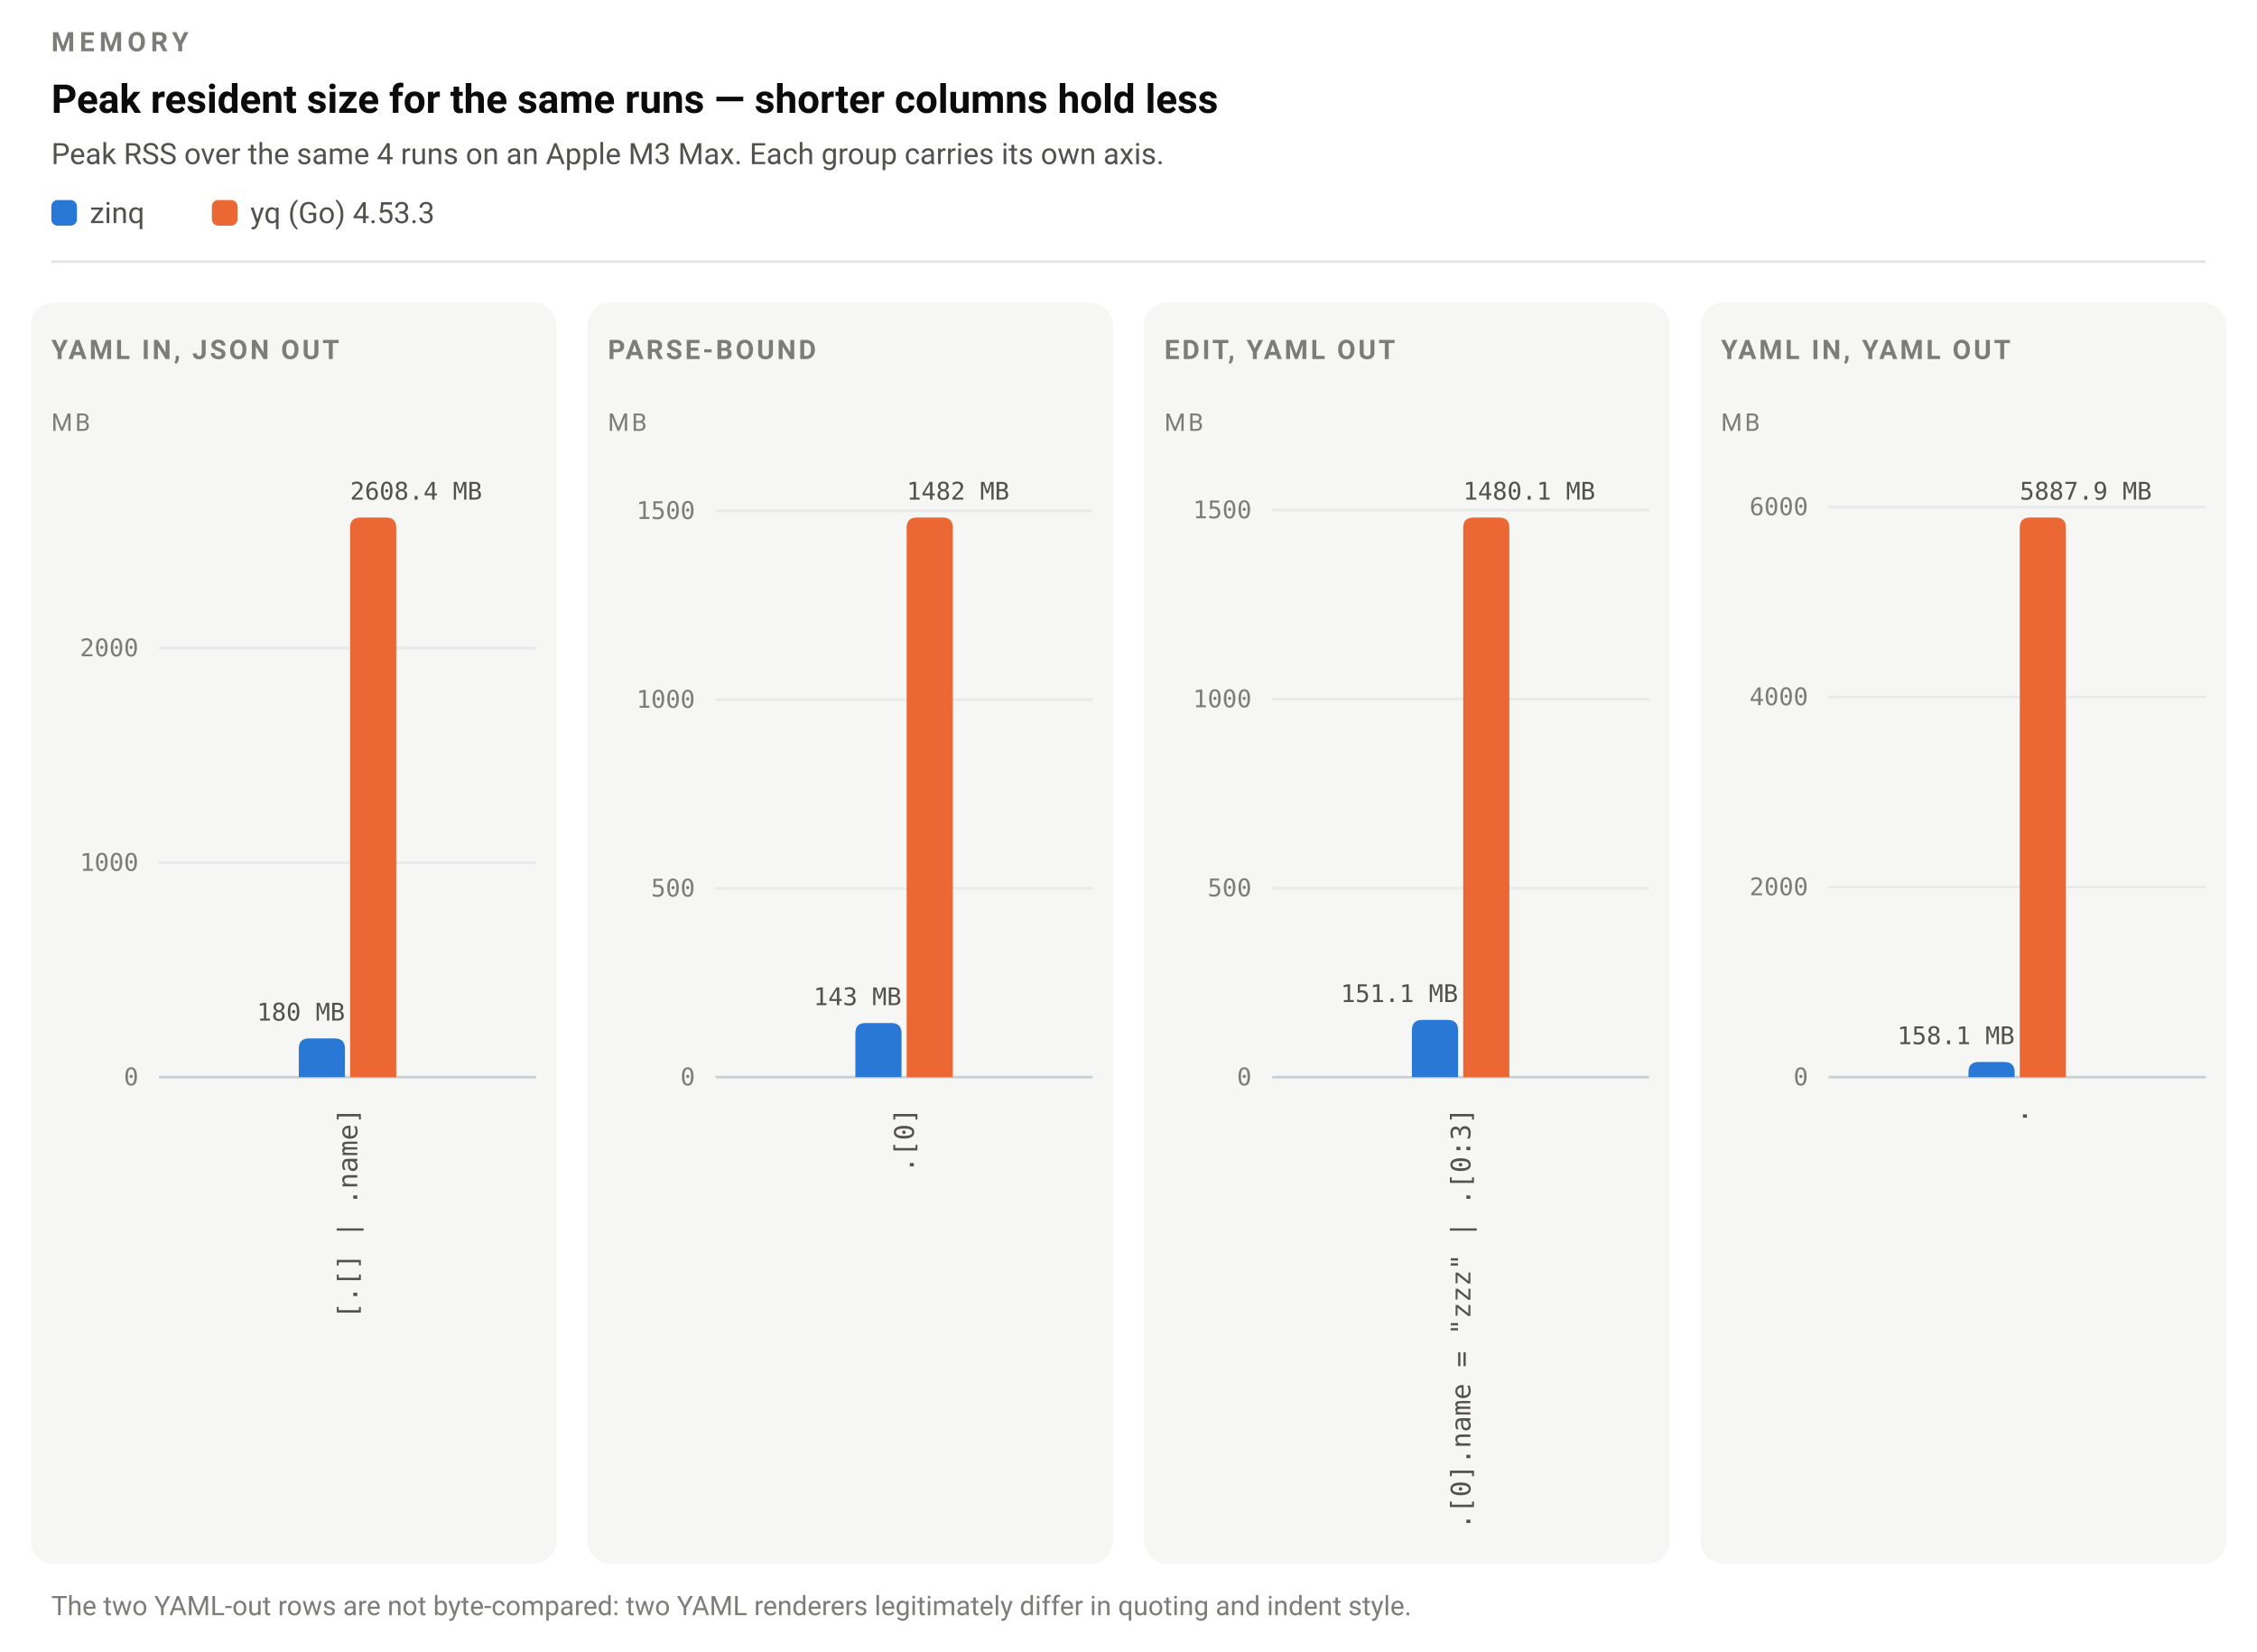
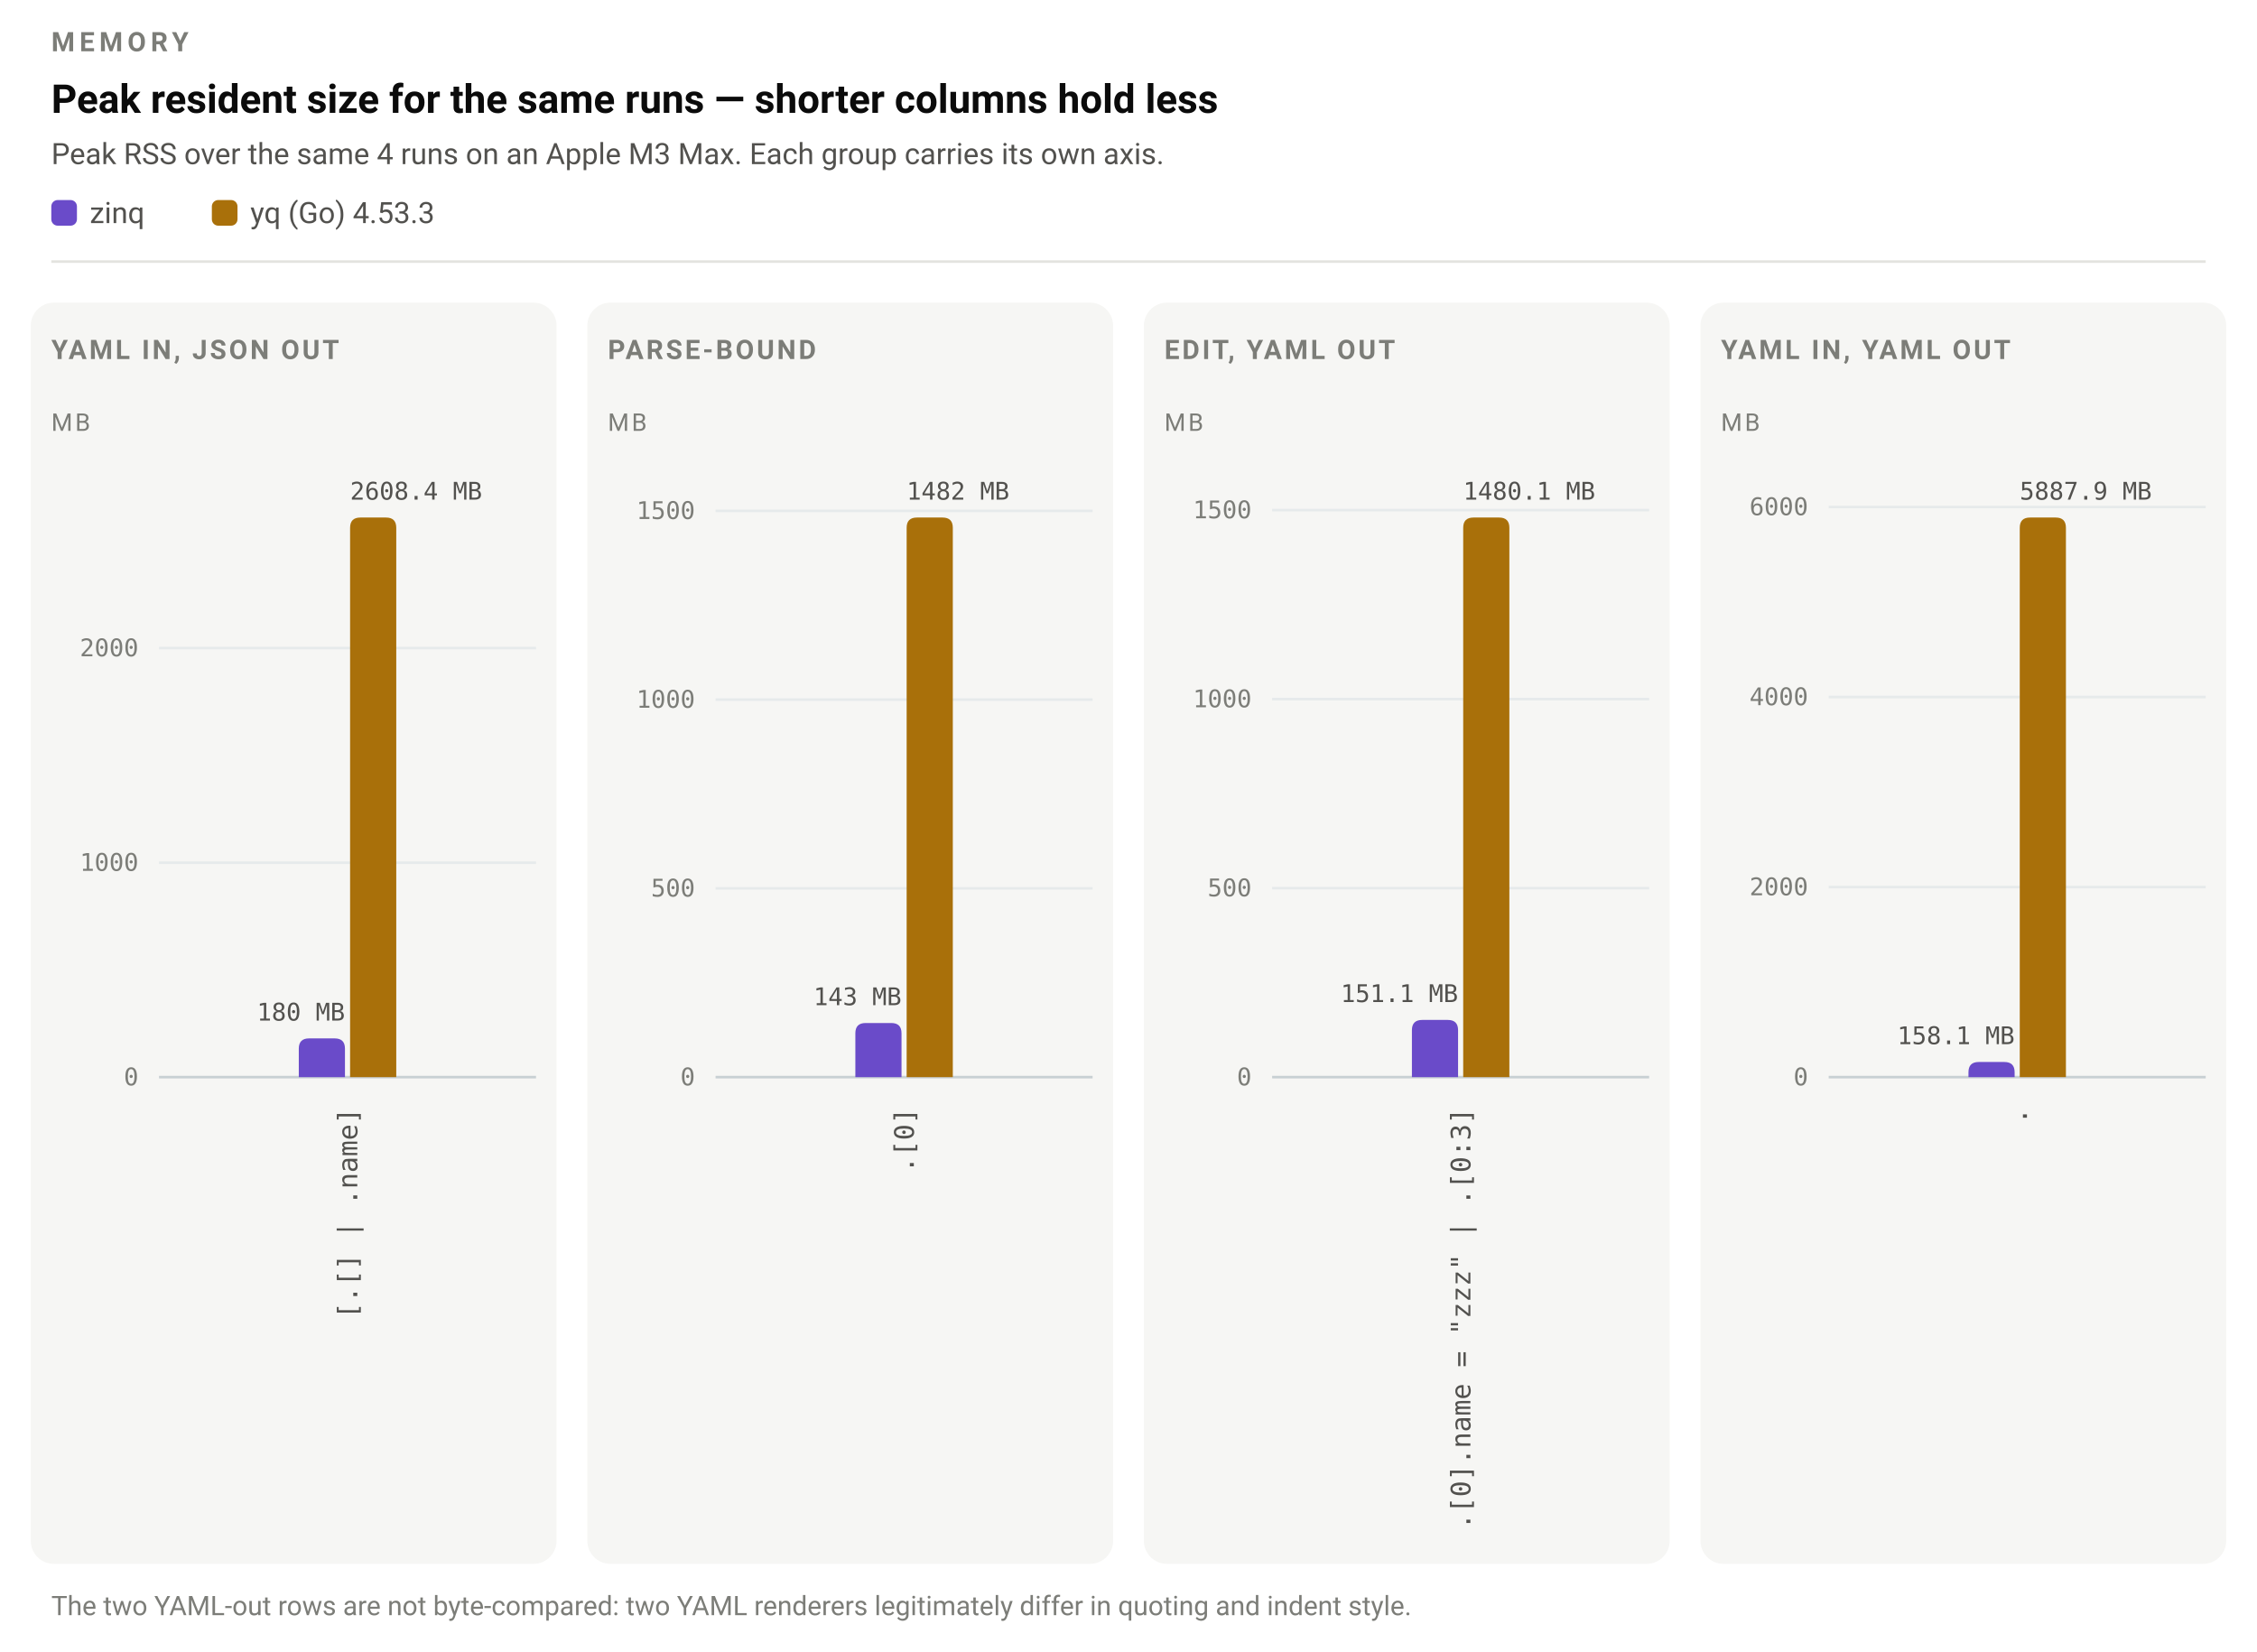
<svg xmlns="http://www.w3.org/2000/svg" width="880" height="644" viewBox="0 0 880 644" role="img" aria-label="Peak resident memory for the same 4 runs, zinq against yq (Go) 4.53.3. zinq is ahead on all 4 for memory held.">
  <text x="20" y="20" font-family="ui-sans-serif, system-ui, -apple-system, Segoe UI, Roboto, sans-serif" font-size="10.5" font-weight="600" letter-spacing="1.8" fill="#7c7d78">MEMORY</text>
  <text x="20" y="44" font-family="ui-sans-serif, system-ui, -apple-system, Segoe UI, Roboto, sans-serif" font-size="15.5" font-weight="600" fill="#0b0b0b">Peak resident size for the same runs — shorter columns hold less</text>
  <text x="20" y="64" font-family="ui-sans-serif, system-ui, -apple-system, Segoe UI, Roboto, sans-serif" font-size="11.5" fill="#52514e">Peak RSS over the same 4 runs on an Apple M3 Max. Each group carries its own axis.</text>
-   <rect x="20" y="78" width="10" height="10" rx="2.5" fill="#2a78d6" />
+   <rect x="20" y="78" width="10" height="10" rx="2.5" fill="#6a4bc9" />
  <text x="35" y="87" font-family="ui-sans-serif, system-ui, -apple-system, Segoe UI, Roboto, sans-serif" font-size="11.5" fill="#52514e">zinq</text>
-   <rect x="82.6" y="78" width="10" height="10" rx="2.5" fill="#eb6834" />
+   <rect x="82.6" y="78" width="10" height="10" rx="2.5" fill="#a9700a" />
  <text x="97.6" y="87" font-family="ui-sans-serif, system-ui, -apple-system, Segoe UI, Roboto, sans-serif" font-size="11.5" fill="#52514e">yq (Go) 4.53.3</text>
  <line x1="20" y1="102" x2="860" y2="102" stroke="#e3e3df" stroke-width="1" />
  <rect x="12.0" y="118" width="205.0" height="491.8" rx="9" fill="#f6f6f4" />
  <text x="20" y="140" font-family="ui-sans-serif, system-ui, -apple-system, Segoe UI, Roboto, sans-serif" font-size="10.5" font-weight="600" letter-spacing="1" fill="#7c7d78">YAML IN, JSON OUT</text>
  <text x="20" y="168" font-family="ui-sans-serif, system-ui, -apple-system, Segoe UI, Roboto, sans-serif" font-size="9.5" letter-spacing="1" fill="#7c7d78">MB</text>
  <text x="54" y="423.2" font-family="ui-monospace, SFMono-Regular, Menlo, Consolas, monospace" font-size="9.5" text-anchor="end" fill="#7c7d78">0</text>
  <line x1="62.0" y1="336.4" x2="209.0" y2="336.4" stroke="#e6eaeb" stroke-width="1" />
  <text x="54" y="339.554" font-family="ui-monospace, SFMono-Regular, Menlo, Consolas, monospace" font-size="9.5" text-anchor="end" fill="#7c7d78">1000</text>
  <line x1="62.0" y1="252.7" x2="209.0" y2="252.7" stroke="#e6eaeb" stroke-width="1" />
  <text x="54" y="255.908" font-family="ui-monospace, SFMono-Regular, Menlo, Consolas, monospace" font-size="9.5" text-anchor="end" fill="#7c7d78">2000</text>
  <line x1="62.0" y1="420.0" x2="209.0" y2="420.0" stroke="#c8d0d3" stroke-width="1" />
-   <path d="M116.5 420.0L116.5 408.9Q116.5 404.9 120.5 404.9L130.5 404.9Q134.5 404.9 134.5 408.9L134.5 420.0Z" fill="#2a78d6" />
-   <path d="M136.5 420.0L136.5 205.8Q136.5 201.8 140.5 201.8L150.5 201.8Q154.5 201.8 154.5 205.8L154.5 420.0Z" fill="#eb6834" />
+   <path d="M116.5 420.0L116.5 408.9Q116.5 404.9 120.5 404.9L130.5 404.9Q134.5 404.9 134.5 408.9L134.5 420.0Z" fill="#6a4bc9" />
+   <path d="M136.5 420.0L136.5 205.8Q136.5 201.8 140.5 201.8L150.5 201.8Q154.5 201.8 154.5 205.8L154.5 420.0Z" fill="#a9700a" />
  <text x="134.5" y="397.944" font-family="ui-monospace, SFMono-Regular, Menlo, Consolas, monospace" font-size="9.5" text-anchor="end" fill="#52514e">180 MB</text>
  <text x="136.5" y="194.818" font-family="ui-monospace, SFMono-Regular, Menlo, Consolas, monospace" font-size="9.5" text-anchor="start" fill="#52514e">2608.4 MB</text>
  <text x="139.3" y="432" font-family="ui-monospace, SFMono-Regular, Menlo, Consolas, monospace" font-size="10.5" text-anchor="end" transform="rotate(-90 139.3 432.0)" fill="#52514e">[.[] | .name]</text>
  <rect x="229.0" y="118" width="205.0" height="491.8" rx="9" fill="#f6f6f4" />
  <text x="237" y="140" font-family="ui-sans-serif, system-ui, -apple-system, Segoe UI, Roboto, sans-serif" font-size="10.5" font-weight="600" letter-spacing="1" fill="#7c7d78">PARSE-BOUND</text>
  <text x="237" y="168" font-family="ui-sans-serif, system-ui, -apple-system, Segoe UI, Roboto, sans-serif" font-size="9.5" letter-spacing="1" fill="#7c7d78">MB</text>
  <text x="271" y="423.2" font-family="ui-monospace, SFMono-Regular, Menlo, Consolas, monospace" font-size="9.5" text-anchor="end" fill="#7c7d78">0</text>
  <line x1="279.0" y1="346.4" x2="426.0" y2="346.4" stroke="#e6eaeb" stroke-width="1" />
  <text x="271" y="349.589" font-family="ui-monospace, SFMono-Regular, Menlo, Consolas, monospace" font-size="9.5" text-anchor="end" fill="#7c7d78">500</text>
  <line x1="279.0" y1="272.8" x2="426.0" y2="272.8" stroke="#e6eaeb" stroke-width="1" />
  <text x="271" y="275.979" font-family="ui-monospace, SFMono-Regular, Menlo, Consolas, monospace" font-size="9.5" text-anchor="end" fill="#7c7d78">1000</text>
  <line x1="279.0" y1="199.2" x2="426.0" y2="199.2" stroke="#e6eaeb" stroke-width="1" />
  <text x="271" y="202.368" font-family="ui-monospace, SFMono-Regular, Menlo, Consolas, monospace" font-size="9.5" text-anchor="end" fill="#7c7d78">1500</text>
  <line x1="279.0" y1="420.0" x2="426.0" y2="420.0" stroke="#c8d0d3" stroke-width="1" />
-   <path d="M333.5 420.0L333.5 402.9Q333.5 398.9 337.5 398.9L347.5 398.9Q351.5 398.9 351.5 402.9L351.5 420.0Z" fill="#2a78d6" />
-   <path d="M353.5 420.0L353.5 205.8Q353.5 201.8 357.5 201.8L367.5 201.8Q371.5 201.8 371.5 205.8L371.5 420.0Z" fill="#eb6834" />
+   <path d="M333.5 420.0L333.5 402.9Q333.5 398.9 337.5 398.9L347.5 398.9Q351.5 398.9 351.5 402.9L351.5 420.0Z" fill="#6a4bc9" />
+   <path d="M353.5 420.0L353.5 205.8Q353.5 201.8 357.5 201.8L367.5 201.8Q371.5 201.8 371.5 205.8L371.5 420.0Z" fill="#a9700a" />
  <text x="351.5" y="391.947" font-family="ui-monospace, SFMono-Regular, Menlo, Consolas, monospace" font-size="9.5" text-anchor="end" fill="#52514e">143 MB</text>
  <text x="353.5" y="194.818" font-family="ui-monospace, SFMono-Regular, Menlo, Consolas, monospace" font-size="9.5" text-anchor="start" fill="#52514e">1482 MB</text>
  <text x="356.3" y="432" font-family="ui-monospace, SFMono-Regular, Menlo, Consolas, monospace" font-size="10.5" text-anchor="end" transform="rotate(-90 356.3 432.0)" fill="#52514e">.[0]</text>
  <rect x="446.0" y="118" width="205.0" height="491.8" rx="9" fill="#f6f6f4" />
  <text x="454" y="140" font-family="ui-sans-serif, system-ui, -apple-system, Segoe UI, Roboto, sans-serif" font-size="10.5" font-weight="600" letter-spacing="1" fill="#7c7d78">EDIT, YAML OUT</text>
  <text x="454" y="168" font-family="ui-sans-serif, system-ui, -apple-system, Segoe UI, Roboto, sans-serif" font-size="9.5" letter-spacing="1" fill="#7c7d78">MB</text>
  <text x="488" y="423.2" font-family="ui-monospace, SFMono-Regular, Menlo, Consolas, monospace" font-size="9.5" text-anchor="end" fill="#7c7d78">0</text>
  <line x1="496.0" y1="346.3" x2="643.0" y2="346.3" stroke="#e6eaeb" stroke-width="1" />
  <text x="488" y="349.495" font-family="ui-monospace, SFMono-Regular, Menlo, Consolas, monospace" font-size="9.5" text-anchor="end" fill="#7c7d78">500</text>
  <line x1="496.0" y1="272.6" x2="643.0" y2="272.6" stroke="#e6eaeb" stroke-width="1" />
  <text x="488" y="275.79" font-family="ui-monospace, SFMono-Regular, Menlo, Consolas, monospace" font-size="9.5" text-anchor="end" fill="#7c7d78">1000</text>
  <line x1="496.0" y1="198.9" x2="643.0" y2="198.9" stroke="#e6eaeb" stroke-width="1" />
  <text x="488" y="202.085" font-family="ui-monospace, SFMono-Regular, Menlo, Consolas, monospace" font-size="9.5" text-anchor="end" fill="#7c7d78">1500</text>
  <line x1="496.0" y1="420.0" x2="643.0" y2="420.0" stroke="#c8d0d3" stroke-width="1" />
-   <path d="M550.5 420.0L550.5 401.7Q550.5 397.7 554.5 397.7L564.5 397.7Q568.5 397.7 568.5 401.7L568.5 420.0Z" fill="#2a78d6" />
-   <path d="M570.5 420.0L570.5 205.8Q570.5 201.8 574.5 201.8L584.5 201.8Q588.5 201.8 588.5 205.8L588.5 420.0Z" fill="#eb6834" />
+   <path d="M550.5 420.0L550.5 401.7Q550.5 397.7 554.5 397.7L564.5 397.7Q568.5 397.7 568.5 401.7L568.5 420.0Z" fill="#6a4bc9" />
+   <path d="M570.5 420.0L570.5 205.8Q570.5 201.8 574.5 201.8L584.5 201.8Q588.5 201.8 588.5 205.8L588.5 420.0Z" fill="#a9700a" />
  <text x="568.5" y="390.726" font-family="ui-monospace, SFMono-Regular, Menlo, Consolas, monospace" font-size="9.5" text-anchor="end" fill="#52514e">151.1 MB</text>
  <text x="570.5" y="194.818" font-family="ui-monospace, SFMono-Regular, Menlo, Consolas, monospace" font-size="9.5" text-anchor="start" fill="#52514e">1480.1 MB</text>
  <text x="573.3" y="432" font-family="ui-monospace, SFMono-Regular, Menlo, Consolas, monospace" font-size="10.5" text-anchor="end" transform="rotate(-90 573.3 432.0)" fill="#52514e">.[0].name = "zzz" | .[0:3]</text>
  <rect x="663.0" y="118" width="205.0" height="491.8" rx="9" fill="#f6f6f4" />
  <text x="671" y="140" font-family="ui-sans-serif, system-ui, -apple-system, Segoe UI, Roboto, sans-serif" font-size="10.5" font-weight="600" letter-spacing="1" fill="#7c7d78">YAML IN, YAML OUT</text>
  <text x="671" y="168" font-family="ui-sans-serif, system-ui, -apple-system, Segoe UI, Roboto, sans-serif" font-size="9.5" letter-spacing="1" fill="#7c7d78">MB</text>
  <text x="705" y="423.2" font-family="ui-monospace, SFMono-Regular, Menlo, Consolas, monospace" font-size="9.5" text-anchor="end" fill="#7c7d78">0</text>
  <line x1="713.0" y1="345.9" x2="860.0" y2="345.9" stroke="#e6eaeb" stroke-width="1" />
  <text x="705" y="349.088" font-family="ui-monospace, SFMono-Regular, Menlo, Consolas, monospace" font-size="9.5" text-anchor="end" fill="#7c7d78">2000</text>
  <line x1="713.0" y1="271.8" x2="860.0" y2="271.8" stroke="#e6eaeb" stroke-width="1" />
  <text x="705" y="274.976" font-family="ui-monospace, SFMono-Regular, Menlo, Consolas, monospace" font-size="9.5" text-anchor="end" fill="#7c7d78">4000</text>
  <line x1="713.0" y1="197.7" x2="860.0" y2="197.7" stroke="#e6eaeb" stroke-width="1" />
  <text x="705" y="200.864" font-family="ui-monospace, SFMono-Regular, Menlo, Consolas, monospace" font-size="9.5" text-anchor="end" fill="#7c7d78">6000</text>
  <line x1="713.0" y1="420.0" x2="860.0" y2="420.0" stroke="#c8d0d3" stroke-width="1" />
-   <path d="M767.5 420.0L767.5 418.1Q767.5 414.1 771.5 414.1L781.5 414.1Q785.5 414.1 785.5 418.1L785.5 420.0Z" fill="#2a78d6" />
-   <path d="M787.5 420.0L787.5 205.8Q787.5 201.8 791.5 201.8L801.5 201.8Q805.5 201.8 805.5 205.8L805.5 420.0Z" fill="#eb6834" />
+   <path d="M767.5 420.0L767.5 418.1Q767.5 414.1 771.5 414.1L781.5 414.1Q785.5 414.1 785.5 418.1L785.5 420.0Z" fill="#6a4bc9" />
+   <path d="M787.5 420.0L787.5 205.8Q787.5 201.8 791.5 201.8L801.5 201.8Q805.5 201.8 805.5 205.8L805.5 420.0Z" fill="#a9700a" />
  <text x="785.5" y="407.141" font-family="ui-monospace, SFMono-Regular, Menlo, Consolas, monospace" font-size="9.5" text-anchor="end" fill="#52514e">158.1 MB</text>
  <text x="787.5" y="194.818" font-family="ui-monospace, SFMono-Regular, Menlo, Consolas, monospace" font-size="9.5" text-anchor="start" fill="#52514e">5887.9 MB</text>
  <text x="790.3" y="432" font-family="ui-monospace, SFMono-Regular, Menlo, Consolas, monospace" font-size="10.5" text-anchor="end" transform="rotate(-90 790.3 432.0)" fill="#52514e">.</text>
  <text x="20" y="629.8" font-family="ui-sans-serif, system-ui, -apple-system, Segoe UI, Roboto, sans-serif" font-size="10.5" fill="#7c7d78">The two YAML-out rows are not byte-compared: two YAML renderers legitimately differ in quoting and indent style.</text>
</svg>
